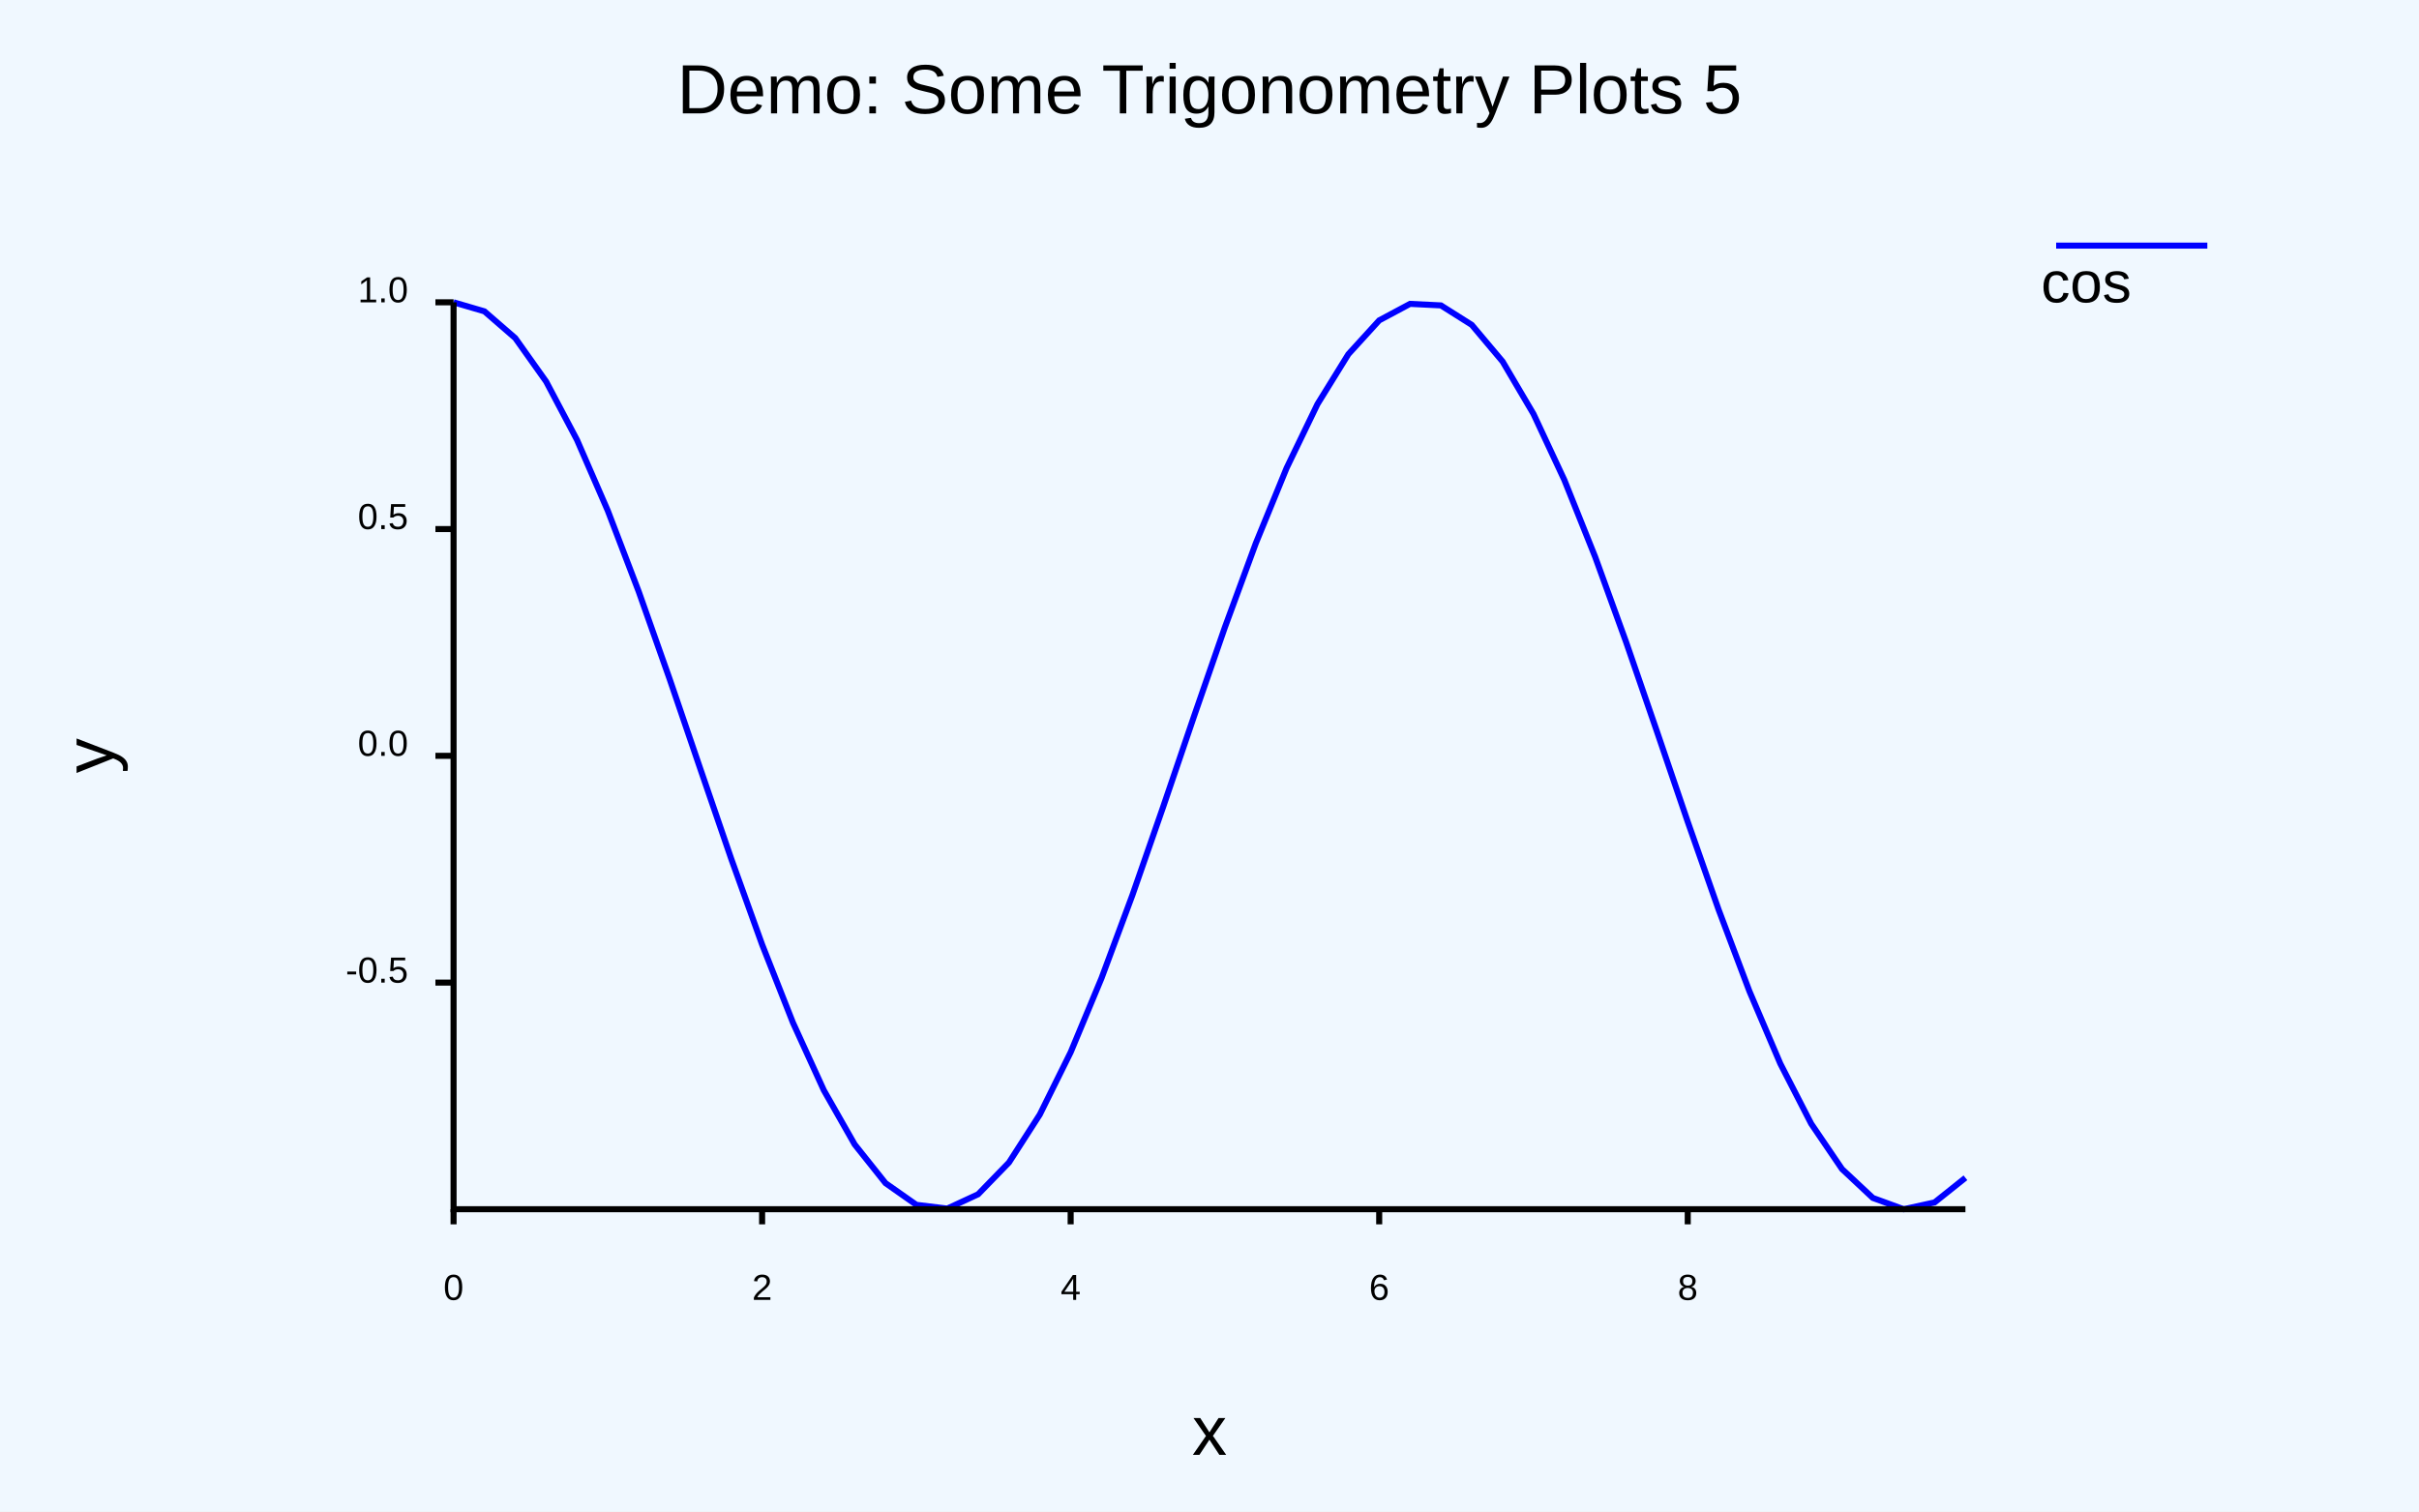
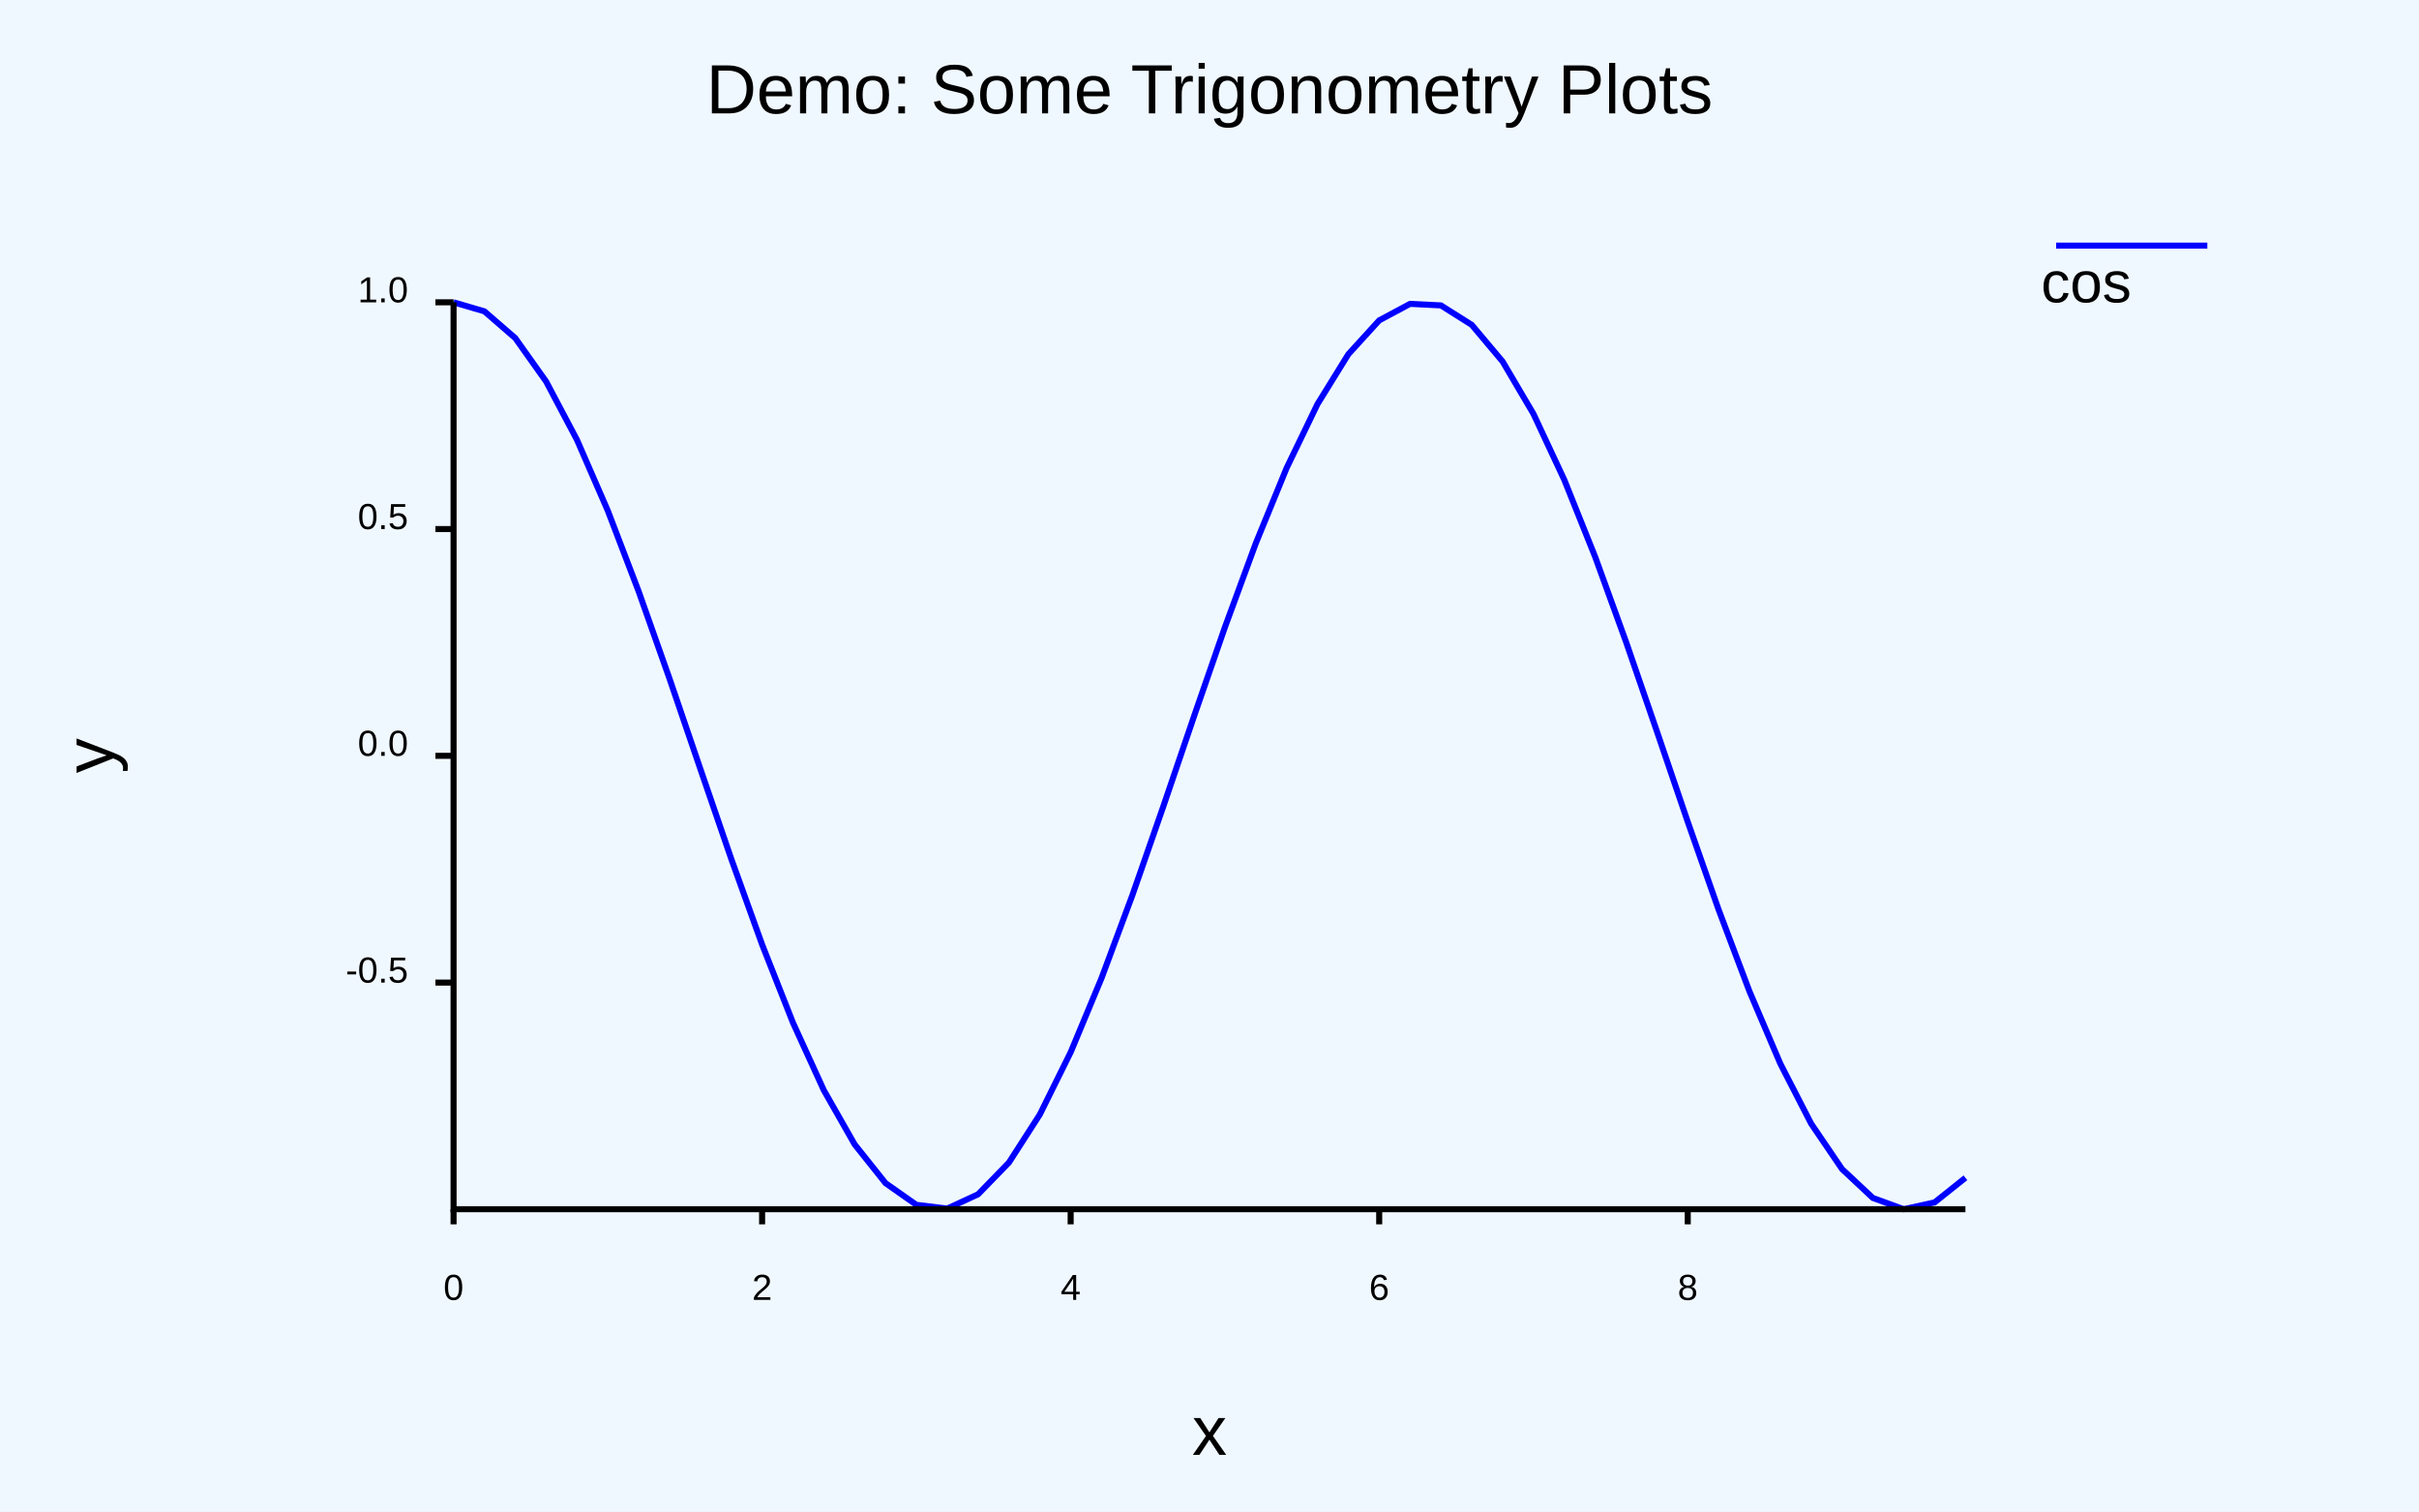
<svg xmlns="http://www.w3.org/2000/svg" class="poloto" width="800" height="500" viewBox="0 0 800 500">
  <style>.poloto {
                font-family: "Arial";
                stroke-width:2;
                }
                .poloto_text{fill: black;  }
                .poloto_axis_lines{stroke: black;stoke-width:3;fill:none}
                .poloto_background{fill: aliceblue; }
                .poloto0stroke{stroke:  blue; }
                .poloto1stroke{stroke:  red; }
                .poloto2stroke{stroke:  green; }
                .poloto3stroke{stroke:  gold; }
                .poloto4stroke{stroke:  aqua; }
                .poloto5stroke{stroke:  brown; }
                .poloto6stroke{stroke:  lime; }
                .poloto7stroke{stroke:  chocolate; }
                .poloto0fill{fill:blue;}
                .poloto1fill{fill:red;}
                .poloto2fill{fill:green;}
                .poloto3fill{fill:gold;}
                .poloto4fill{fill:aqua;}
                .poloto5fill{fill:brown;}
                .poloto6fill{fill:lime;}
                .poloto7fill{fill:chocolate;}</style>
  <rect class="poloto_background" fill="white" x="0" y="0" width="800" height="500" />
  <line class="poloto_axis_lines" stroke="black" x1="150" x2="150" y1="400" y2="405" />
  <text class="poloto_text" alignment-baseline="start" text-anchor="middle" x="150" y="430">0</text>
  <line class="poloto_axis_lines" stroke="black" x1="252.041" x2="252.041" y1="400" y2="405" />
  <text class="poloto_text" alignment-baseline="start" text-anchor="middle" x="252.041" y="430">2</text>
  <line class="poloto_axis_lines" stroke="black" x1="354.082" x2="354.082" y1="400" y2="405" />
  <text class="poloto_text" alignment-baseline="start" text-anchor="middle" x="354.082" y="430">4</text>
  <line class="poloto_axis_lines" stroke="black" x1="456.122" x2="456.122" y1="400" y2="405" />
  <text class="poloto_text" alignment-baseline="start" text-anchor="middle" x="456.122" y="430">6</text>
  <line class="poloto_axis_lines" stroke="black" x1="558.163" x2="558.163" y1="400" y2="405" />
  <text class="poloto_text" alignment-baseline="start" text-anchor="middle" x="558.163" y="430">8</text>
  <line class="poloto_axis_lines" stroke="black" x1="150" x2="144" y1="325.035" y2="325.035" />
  <text class="poloto_text" alignment-baseline="middle" text-anchor="end" x="135" y="325.035">-0.5</text>
  <line class="poloto_axis_lines" stroke="black" x1="150" x2="144" y1="250.023" y2="250.023" />
  <text class="poloto_text" alignment-baseline="middle" text-anchor="end" x="135" y="250.023">0.0</text>
  <line class="poloto_axis_lines" stroke="black" x1="150" x2="144" y1="175.012" y2="175.012" />
  <text class="poloto_text" alignment-baseline="middle" text-anchor="end" x="135" y="175.012">0.5</text>
  <line class="poloto_axis_lines" stroke="black" x1="150" x2="144" y1="100" y2="100" />
  <text class="poloto_text" alignment-baseline="middle" text-anchor="end" x="135" y="100">1.0</text>
  <text class="poloto_text" alignment-baseline="middle" text-anchor="start" font-size="large" x="675" y="100">cos</text>
  <line class="poloto0stroke" stroke="black" x1="680" x2="730" y1="81.25" y2="81.25" />
  <polyline class="poloto0stroke" fill="none" stroke="black" points="150,100 160.204,102.99 170.408,111.843 180.612,126.204 190.816,145.501 201.02,168.965 211.224,195.661 221.429,224.524 231.633,254.404 241.837,284.109 252.041,312.455 262.245,338.312 272.449,360.649 282.653,378.576 292.857,391.378 303.061,398.545 313.265,399.79 323.469,395.065 333.673,384.557 343.878,368.686 354.082,348.085 364.286,323.573 374.49,296.13 384.694,266.848 394.898,236.896 405.102,207.467 415.306,179.735 425.51,154.804 435.714,133.67 445.918,117.175 456.122,105.975 466.327,100.519 476.531,101.022 486.735,107.466 496.939,119.593 507.143,136.92 517.347,158.756 527.551,184.231 537.755,212.328 547.959,241.928 558.163,271.851 568.367,300.904 578.571,327.928 588.776,351.847 598.98,371.706 609.184,386.714 619.388,396.272 629.592,400 639.796,397.749 650,389.608 " />
-   <text class="poloto_text" alignment-baseline="start" text-anchor="middle" font-size="x-large" x="400" y="37.5">Demo: Some Trigonometry Plots 5</text>
+   <text class="poloto_text" alignment-baseline="start" text-anchor="middle" font-size="x-large" x="400" y="37.5">Demo: Some Trigonometry Plots</text>
  <text class="poloto_text" alignment-baseline="start" text-anchor="middle" font-size="x-large" x="400" y="481.25">x</text>
  <text class="poloto_text" alignment-baseline="start" text-anchor="middle" font-size="x-large" transform="rotate(-90,37.5,250)" x="37.5" y="250">y</text>
  <path stroke="black" fill="none" class="poloto_axis_lines" d=" M 150 100 L 150 400 L 650 400" />
</svg>
